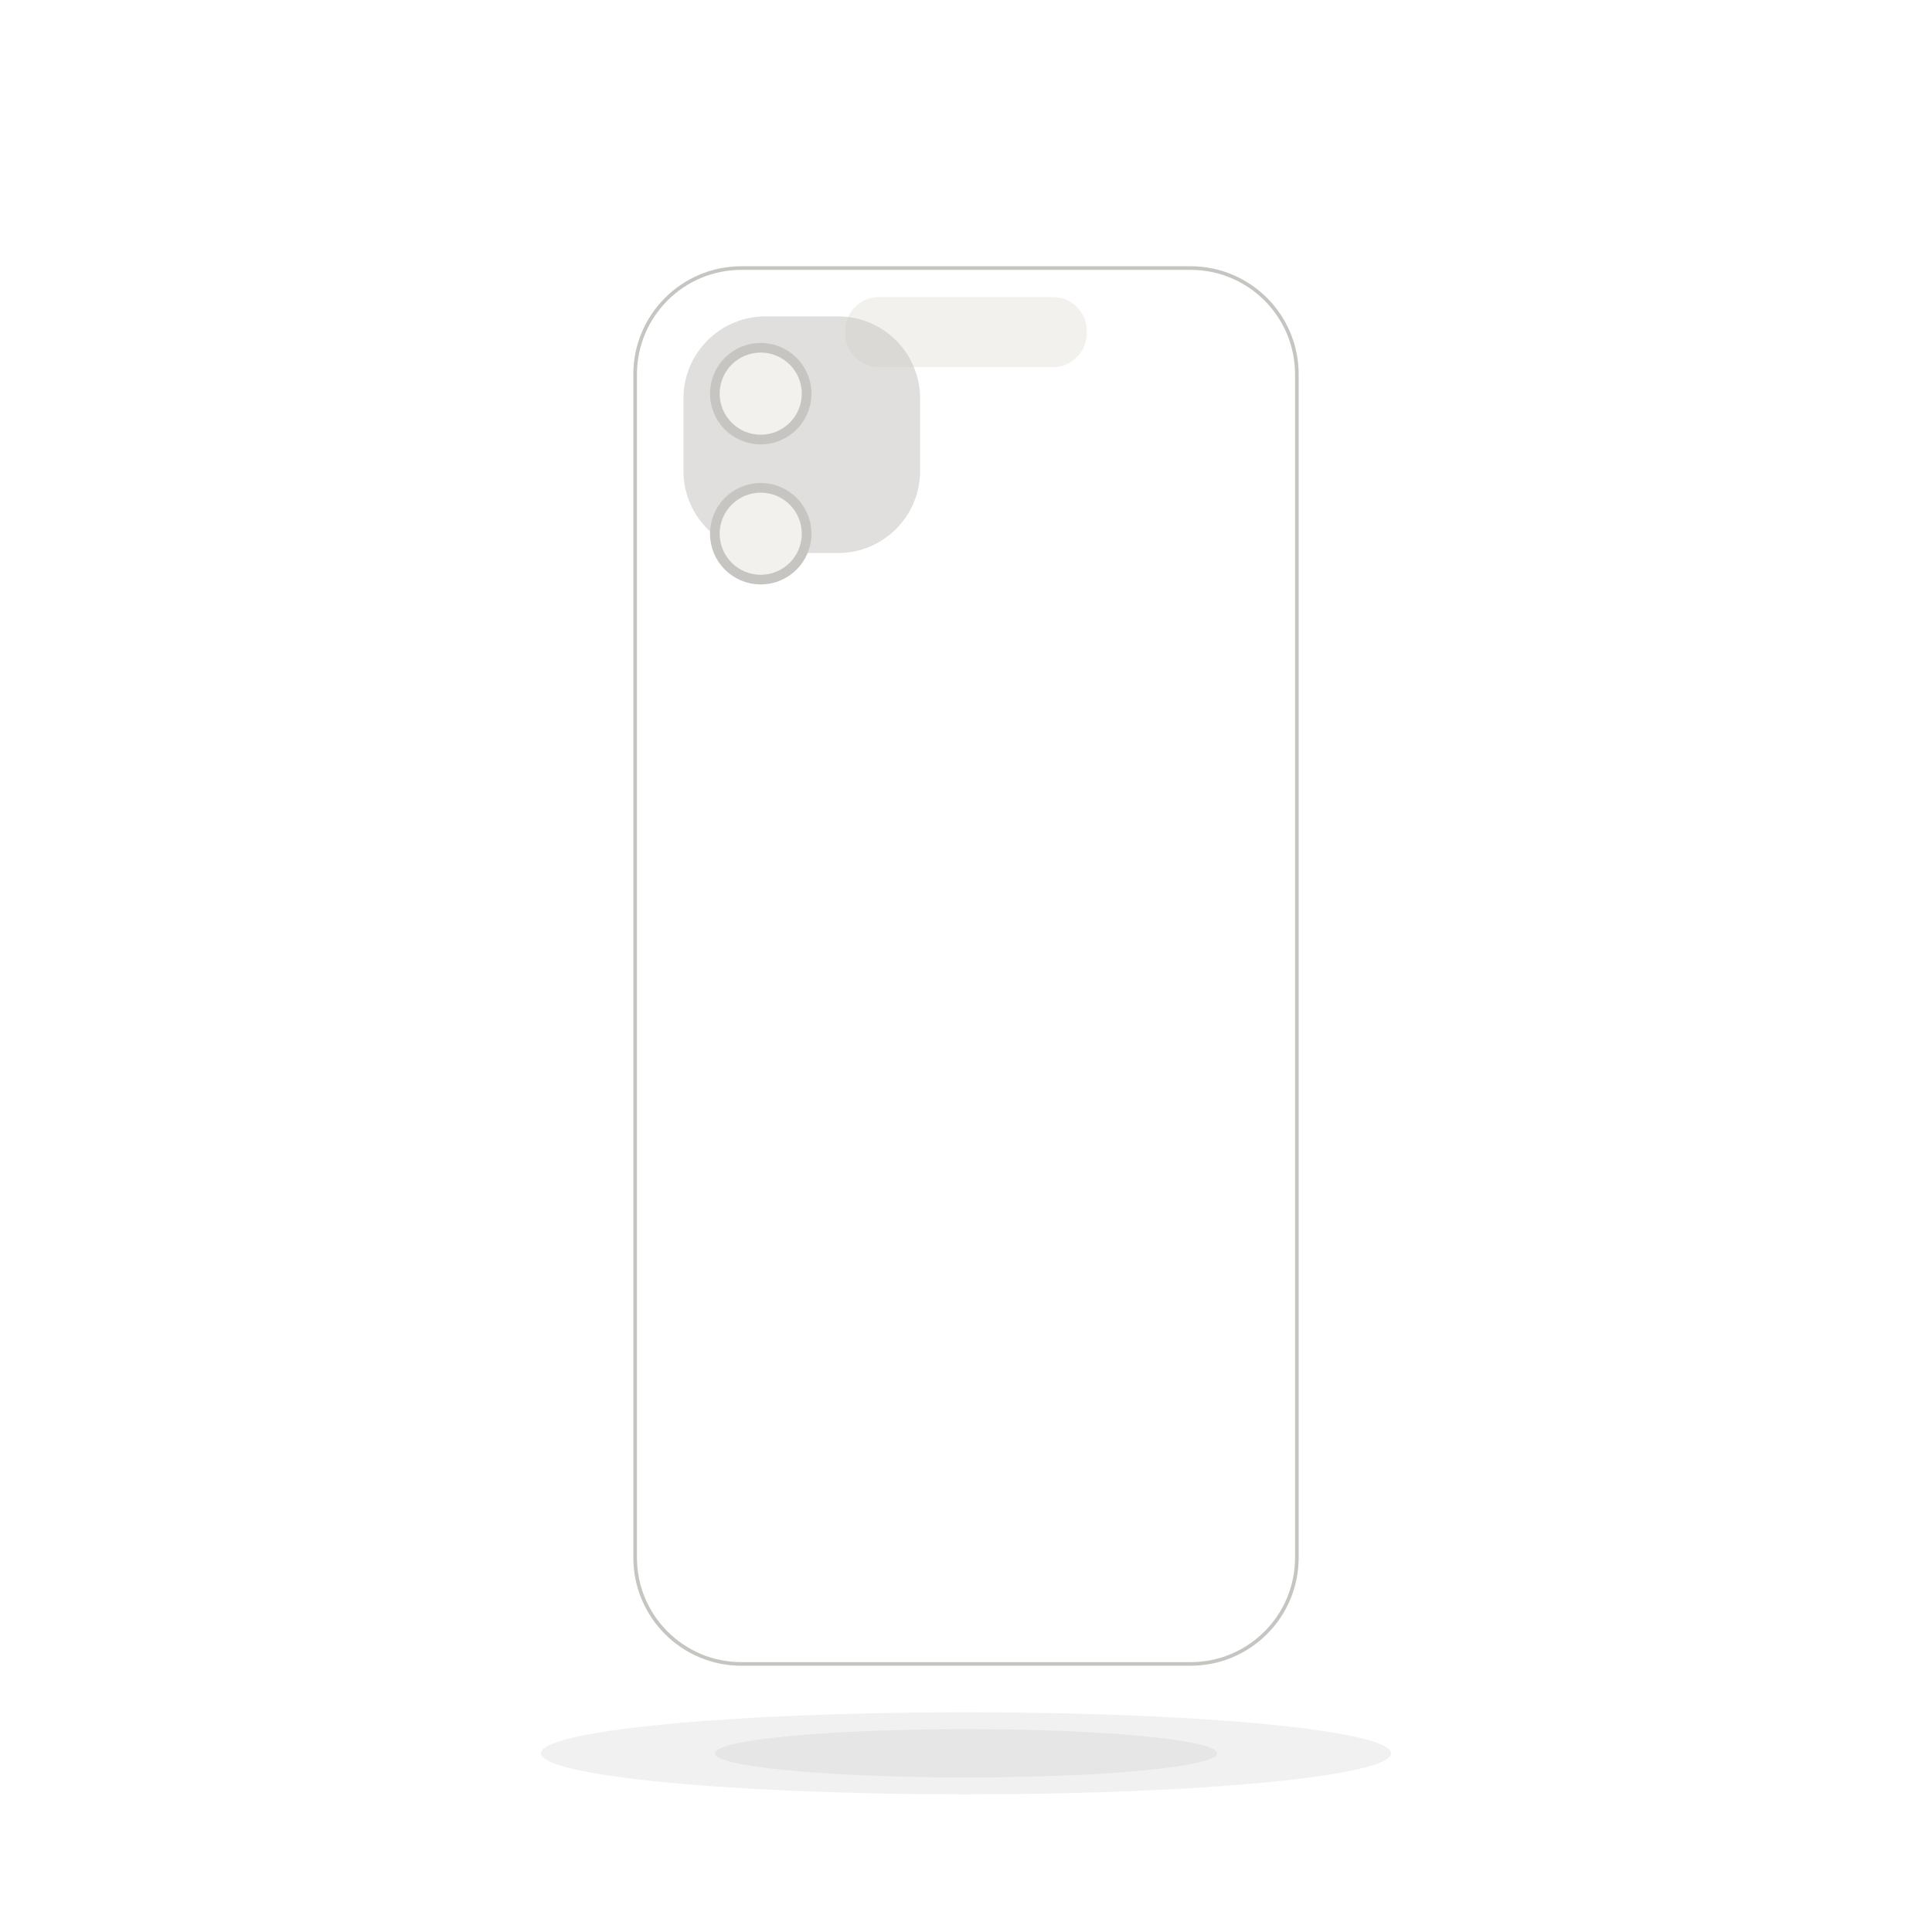
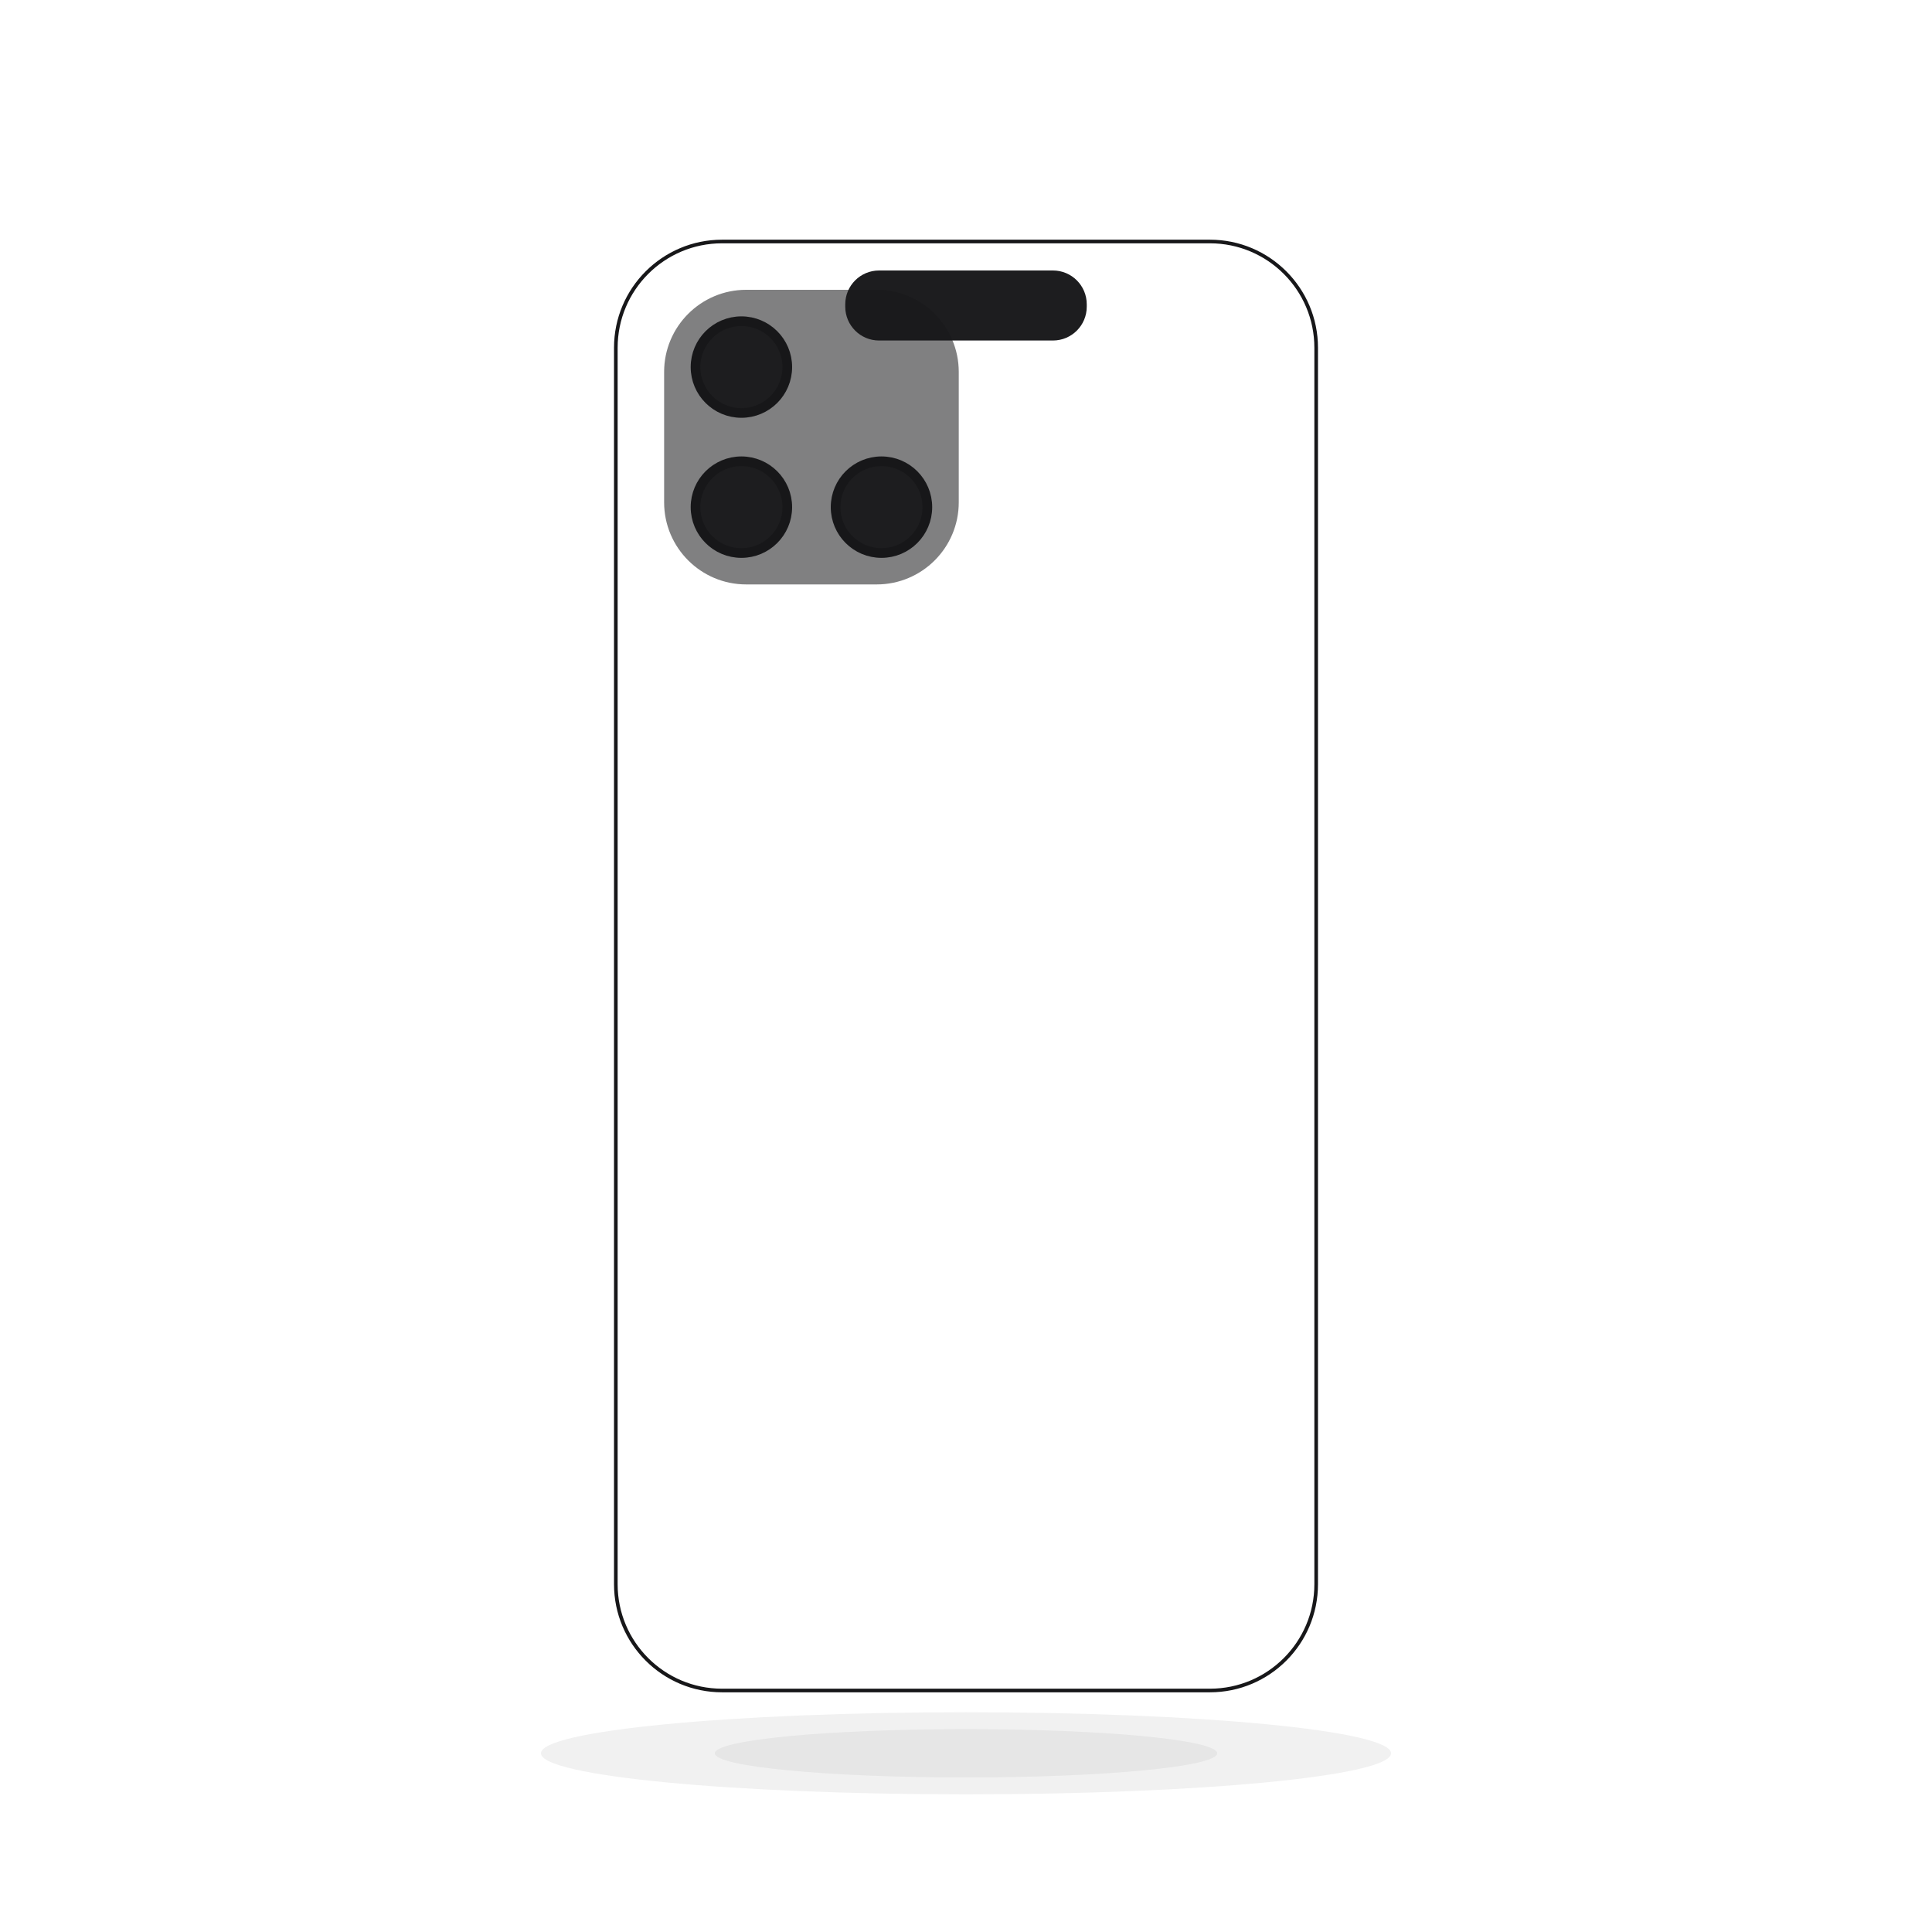
- <svg xmlns="http://www.w3.org/2000/svg" viewBox="0 0 800 800" width="800" height="800" role="img" aria-label="iPhone 14 Plus 256 GB Blanco">
+ <svg xmlns="http://www.w3.org/2000/svg" viewBox="0 0 800 800" width="800" height="800" role="img" aria-label="iPhone 13 Pro Max 256 GB Negro">
  <rect width="800" height="800" fill="#FFFFFF" />
  <ellipse cx="400" cy="726" rx="176" ry="17" fill="#000" opacity=".055" />
  <ellipse cx="400" cy="726" rx="104" ry="10" fill="#000" opacity=".05" />
-   <rect x="263.0" y="111.0" width="274" height="578" rx="44" fill="url(#cuerpo)" stroke="#C6C5C2" stroke-width="1.5" />
-   <rect x="279.0" y="127.0" width="242" height="554" rx="34" fill="url(#pantalla)" />
-   <rect x="350" y="123.0" width="100" height="29" rx="14" fill="#F2F1ED" />
-   <rect x="283.0" y="131.0" width="98" height="98" rx="34" fill="#C6C5C2" opacity=".55" />
-   <circle cx="315.0" cy="163.0" r="19" fill="#F2F1ED" stroke="#C6C5C2" stroke-width="4" />
-   <circle cx="315.0" cy="221.0" r="19" fill="#F2F1ED" stroke="#C6C5C2" stroke-width="4" />
-   <rect x="263.0" y="111.0" width="274" height="578" rx="44" fill="url(#brillo)" />
+   <rect x="255.0" y="100.0" width="290" height="600" rx="44" fill="url(#cuerpo)" stroke="#171719" stroke-width="1.5" />
+   <rect x="271.0" y="116.0" width="258" height="576" rx="34" fill="url(#pantalla)" />
+   <rect x="350" y="112.0" width="100" height="29" rx="14" fill="#1D1D1F" />
+   <rect x="275.0" y="120.0" width="122" height="122" rx="34" fill="#171719" opacity=".55" />
+   <circle cx="307.0" cy="152.0" r="19" fill="#1D1D1F" stroke="#171719" stroke-width="4" />
+   <circle cx="307.0" cy="210.0" r="19" fill="#1D1D1F" stroke="#171719" stroke-width="4" />
+   <circle cx="365.0" cy="210.0" r="19" fill="#1D1D1F" stroke="#171719" stroke-width="4" />
+   <rect x="255.0" y="100.0" width="290" height="600" rx="44" fill="url(#brillo)" />
</svg>
